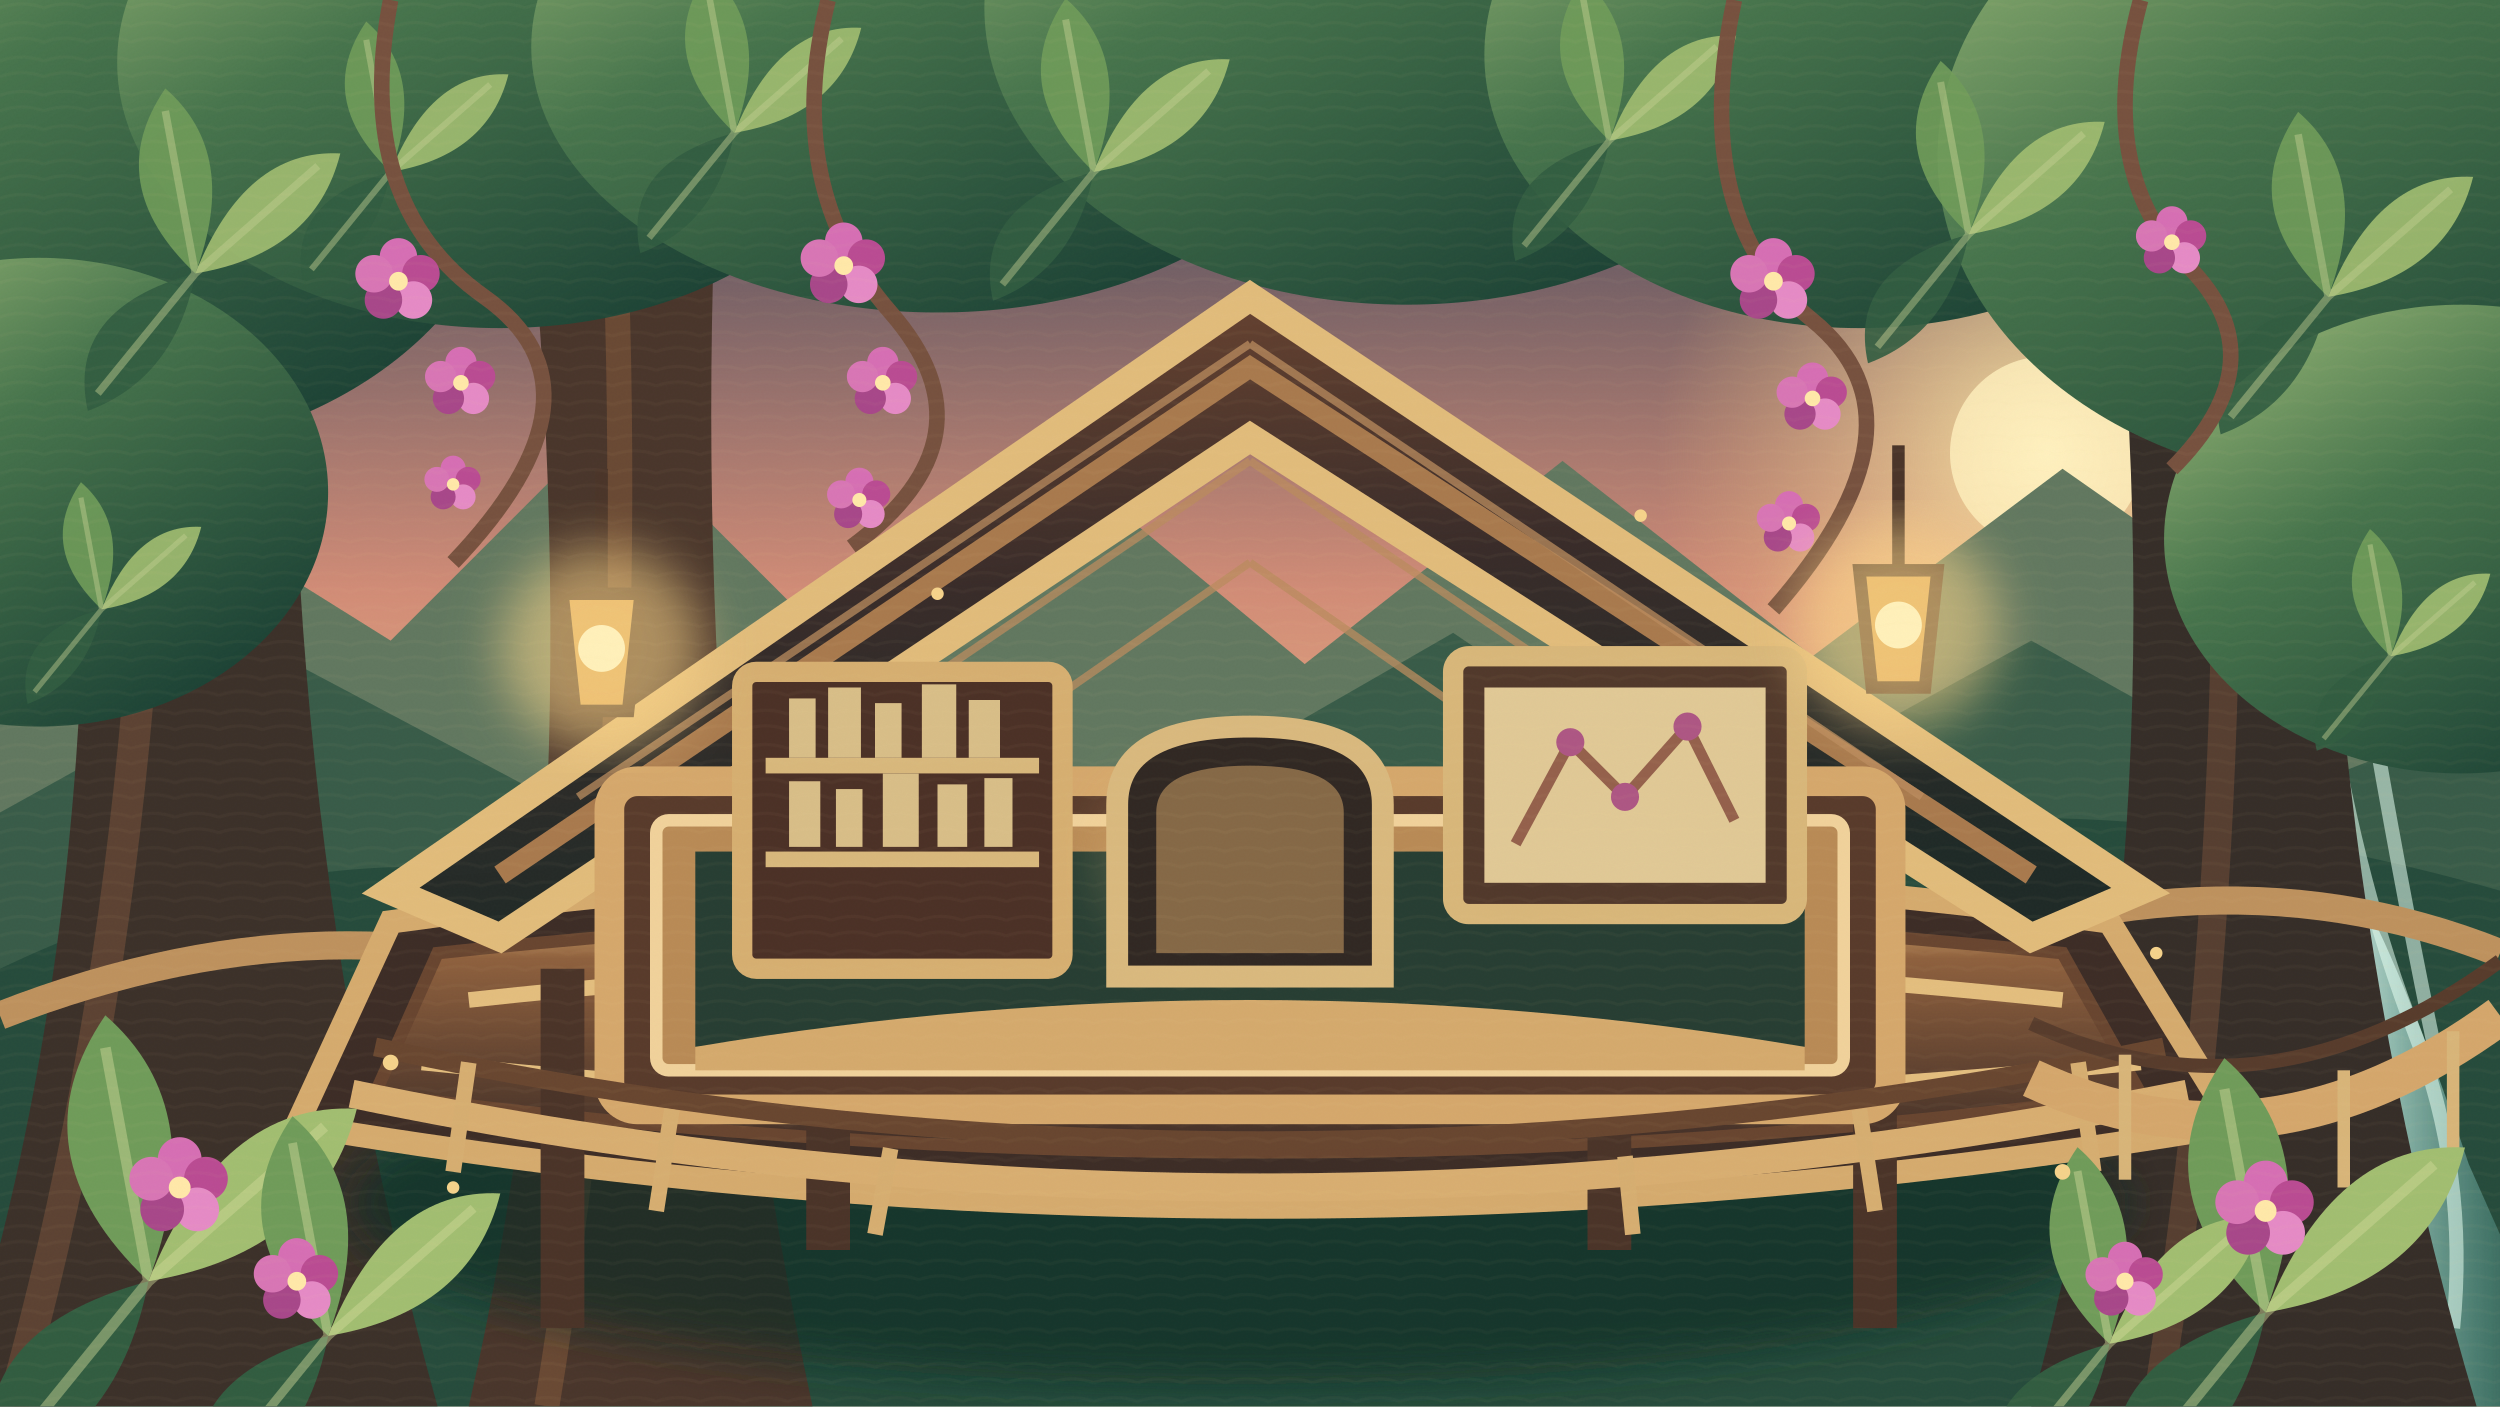
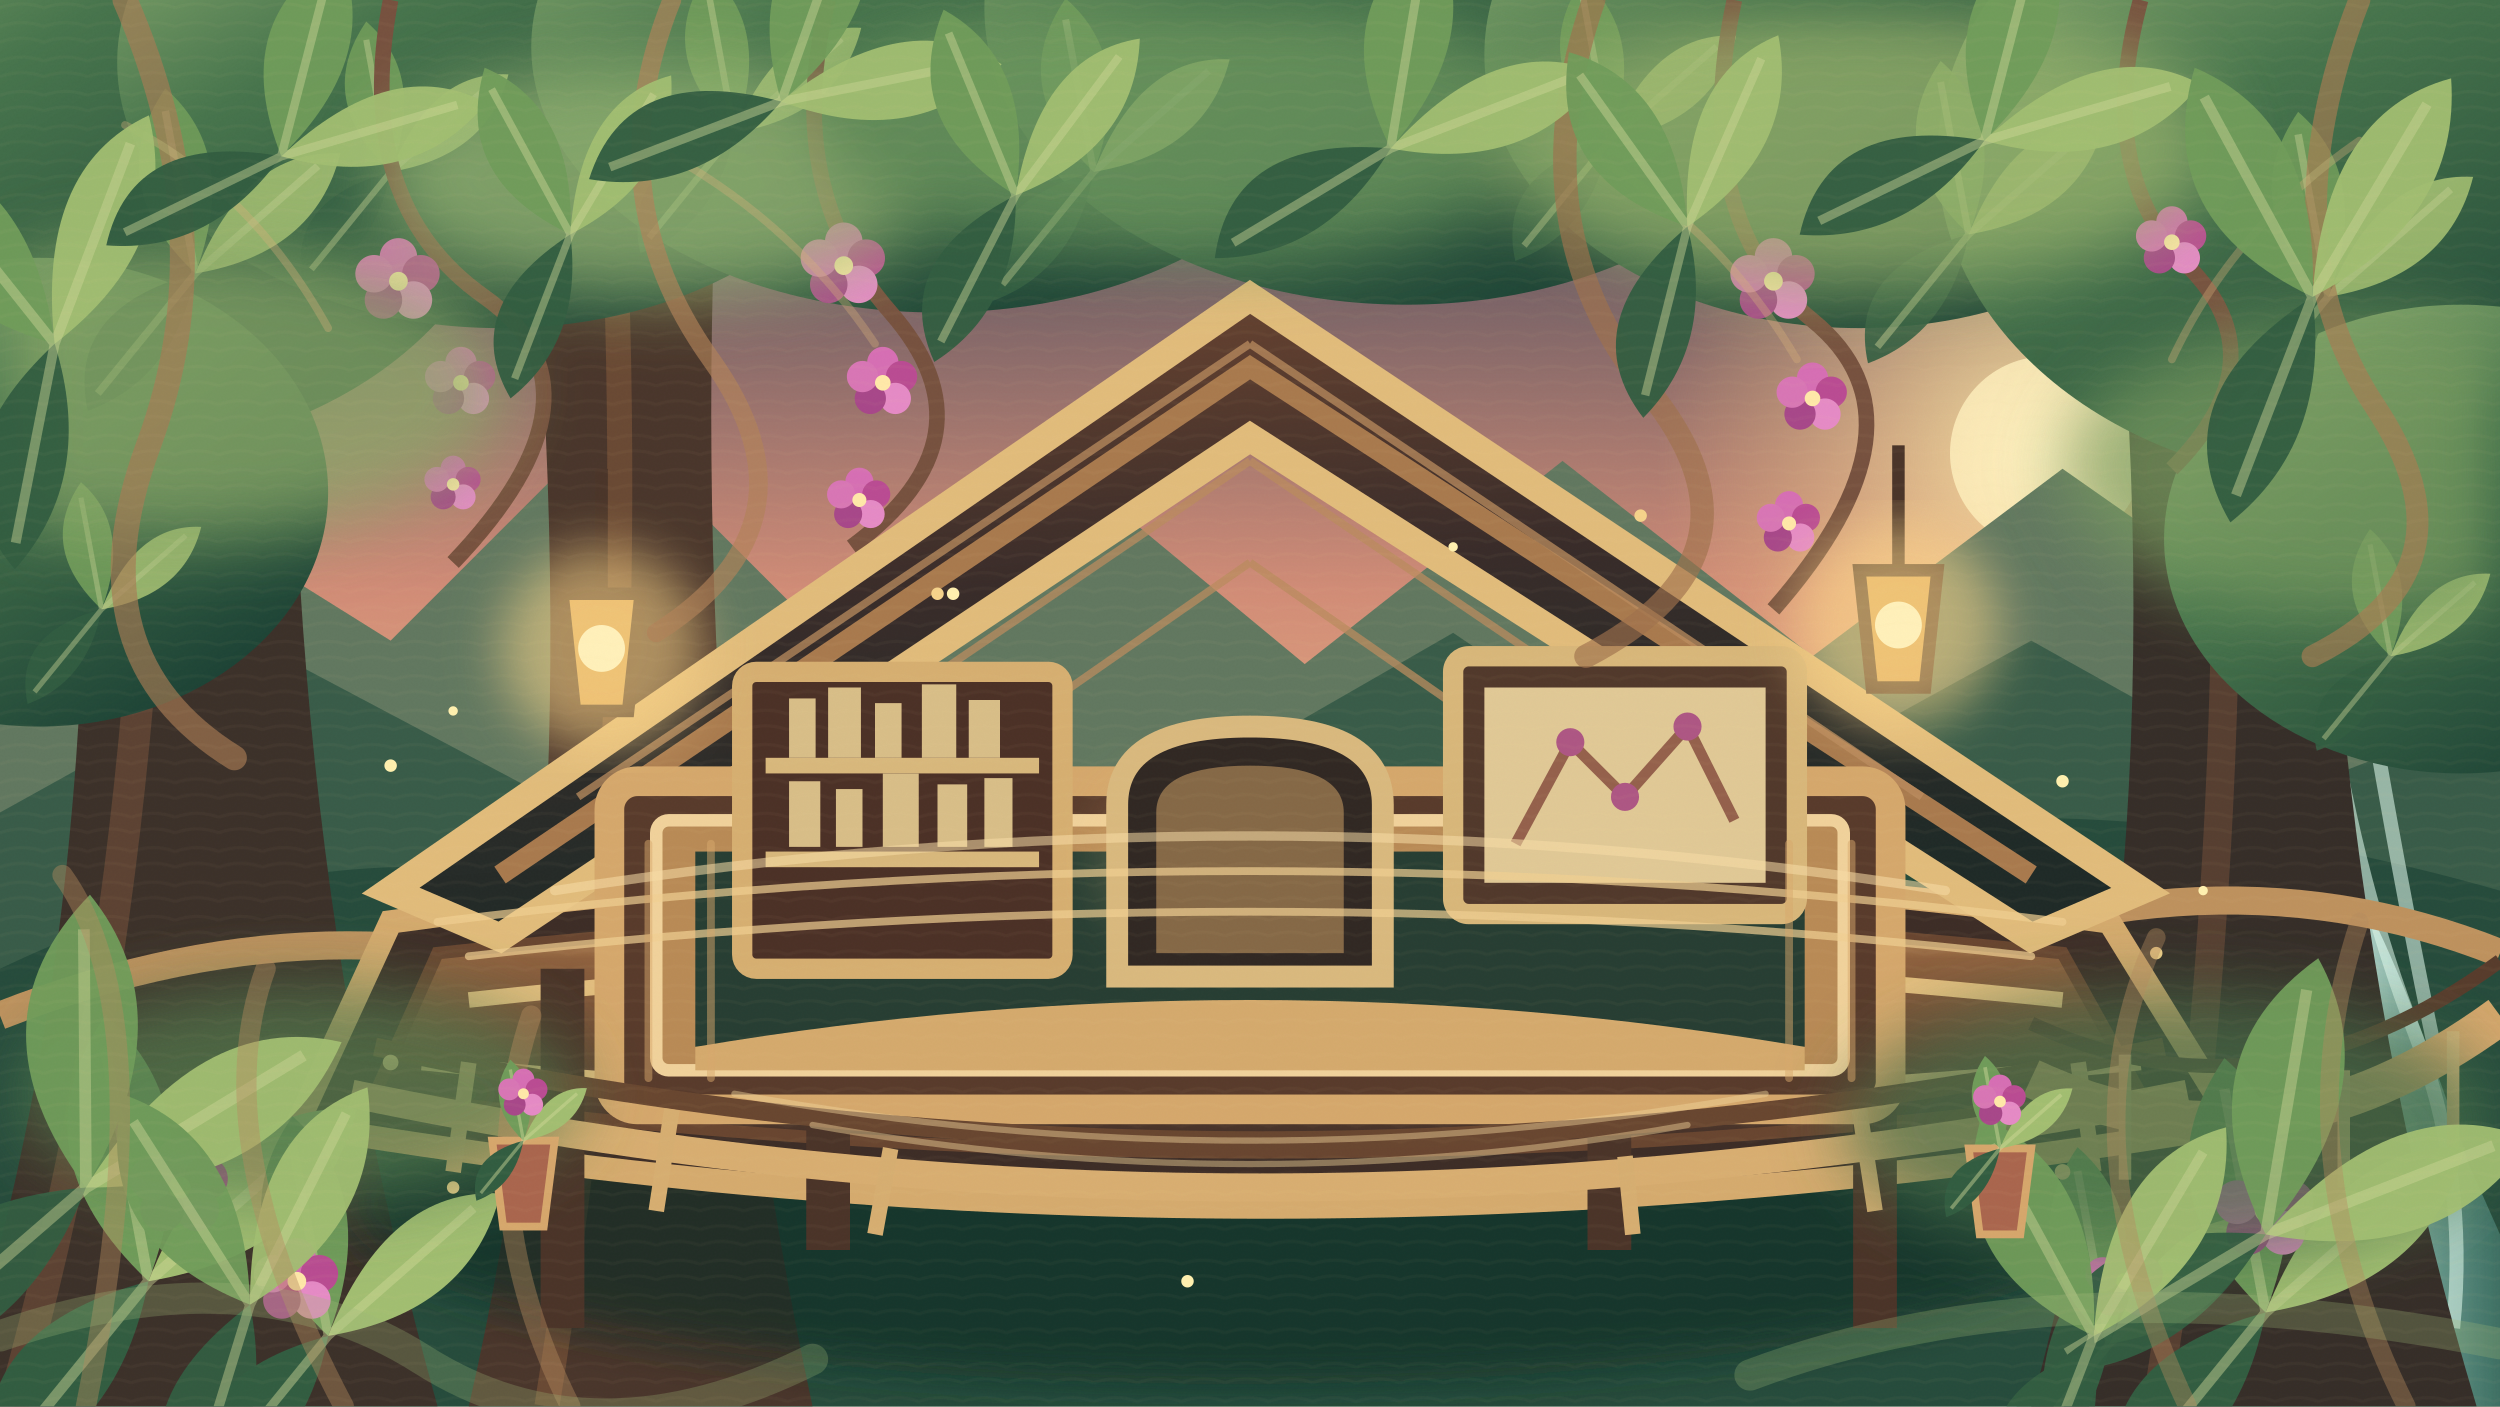
<svg xmlns="http://www.w3.org/2000/svg" viewBox="0 0 1600 900" preserveAspectRatio="xMidYMid slice">
  <defs>
    <linearGradient id="sky" x2="0" y2="1">
      <stop stop-color="#263b57" />
      <stop offset=".42" stop-color="#d18c76" />
      <stop offset=".72" stop-color="#f4c28a" />
      <stop offset="1" stop-color="#718d69" />
    </linearGradient>
    <radialGradient id="sun">
      <stop stop-color="#fff5c5" stop-opacity=".98" />
      <stop offset=".25" stop-color="#ffe5a0" stop-opacity=".65" />
      <stop offset="1" stop-color="#f9c37d" stop-opacity="0" />
    </radialGradient>
    <linearGradient id="leaf" x2=".8" y2="1">
      <stop stop-color="#9ebd79" />
      <stop offset=".42" stop-color="#47744c" />
      <stop offset="1" stop-color="#173d32" />
    </linearGradient>
    <linearGradient id="wood" x2="0" y2="1">
      <stop stop-color="#d6a66b" />
      <stop offset=".28" stop-color="#93613d" />
      <stop offset=".7" stop-color="#583a2b" />
      <stop offset="1" stop-color="#2f2925" />
    </linearGradient>
    <linearGradient id="roof" x2=".2" y2="1">
      <stop stop-color="#704631" />
      <stop offset=".5" stop-color="#382b28" />
      <stop offset="1" stop-color="#1e2926" />
    </linearGradient>
    <linearGradient id="water" x2="1" y2="0">
      <stop stop-color="#b5e8df" stop-opacity=".2" />
      <stop offset=".5" stop-color="#d7f7ed" stop-opacity=".9" />
      <stop offset="1" stop-color="#74bdb6" stop-opacity=".35" />
    </linearGradient>
    <linearGradient id="deck" x2="0" y2="1">
      <stop stop-color="#d5aa70" />
      <stop offset=".2" stop-color="#8e603d" />
      <stop offset="1" stop-color="#3e2c25" />
    </linearGradient>
    <filter id="soft">
      <feGaussianBlur stdDeviation="22" />
    </filter>
    <filter id="shadow">
      <feGaussianBlur stdDeviation="13" />
    </filter>
    <filter id="glow">
      <feGaussianBlur stdDeviation="16" />
    </filter>
    <filter id="grain">
      <feTurbulence type="fractalNoise" baseFrequency=".7" numOctaves="2" seed="8" />
      <feColorMatrix values="1 0 0 0 0 0 1 0 0 0 0 0 1 0 0 0 0 0 .10 0" />
    </filter>
    <pattern id="grainlines" width="28" height="22" patternUnits="userSpaceOnUse">
      <path d="M0 5Q14 0 28 5M0 17Q14 12 28 17" fill="none" stroke="#f5d49b" stroke-opacity=".13" stroke-width="2" />
    </pattern>
    <g id="leaflet">
      <path d="M0 0Q-38 -36 -12 -74Q18 -48 0 0Z" fill="#6f9b59" />
      <path d="M0 0Q20 -50 58 -48Q48 -8 0 0Z" fill="#a1bd70" />
      <path d="M0 0Q-8 42 -43 55Q-52 14 0 0Z" fill="#315c40" />
      <path d="M0 0L-12 -65M0 0L49 -43M0 0L-39 48" stroke="#d2d99a" stroke-opacity=".45" stroke-width="3" />
    </g>
    <g id="flower">
      <circle r="8" fill="#f6c7dc" />
      <circle cx="0" cy="-13" r="10" fill="#d66eb3" />
      <circle cx="12" cy="-4" r="10" fill="#b94b92" />
      <circle cx="8" cy="10" r="10" fill="#e58ac5" />
      <circle cx="-8" cy="10" r="10" fill="#a74789" />
      <circle cx="-13" cy="-4" r="10" fill="#d875b4" />
      <circle r="5" fill="#ffe8a8" />
    </g>
  </defs>
  <rect width="1600" height="900" fill="url(#sky)" />
  <circle cx="1310" cy="290" r="250" fill="url(#sun)" />
  <circle cx="1310" cy="290" r="62" fill="#fff0bd" opacity=".8" />
  <path d="M0 440L130 335 250 410 390 270 535 415 690 305 835 425 1000 295 1160 420 1320 300 1470 405 1600 340V900H0Z" fill="#61775f" />
  <path d="M0 520L180 420 350 510 530 395 730 520 930 405 1100 520 1300 410 1470 505 1600 455V900H0Z" fill="#385b48" />
  <path d="M0 620Q250 500 500 600T1000 585T1600 570V900H0Z" fill="#254b3b" />
  <path d="M1450 415Q1485 520 1515 580T1580 745L1600 790V900H1450Q1490 770 1450 680T1420 510Z" fill="url(#water)" opacity=".9" />
  <path d="M1490 450Q1510 570 1545 660T1570 850M1520 470Q1540 585 1560 680" fill="none" stroke="#e6fff2" stroke-width="9" opacity=".55" />
  <path d="M-30 900Q95 520 35 0L195 0Q160 470 280 900Z" fill="#3b3028" />
  <path d="M8 900Q120 500 95 0" fill="none" stroke="#76513a" stroke-width="20" opacity=".55" />
  <path d="M300 900Q390 510 325 0L465 0Q430 480 520 900Z" fill="#49352a" />
  <path d="M350 900Q420 470 385 0" fill="none" stroke="#91613d" stroke-width="16" opacity=".45" />
  <path d="M1300 900Q1410 500 1335 0L1490 0Q1465 500 1585 900Z" fill="#352d27" />
  <path d="M1380 900Q1450 470 1410 0" fill="none" stroke="#78503a" stroke-width="18" opacity=".5" />
  <g fill="url(#leaf)">
    <ellipse cx="70" cy="85" rx="260" ry="205" />
    <ellipse cx="320" cy="40" rx="245" ry="170" />
    <ellipse cx="600" cy="30" rx="260" ry="170" />
    <ellipse cx="900" cy="5" rx="270" ry="190" />
    <ellipse cx="1190" cy="35" rx="240" ry="175" />
    <ellipse cx="1510" cy="100" rx="270" ry="210" />
    <ellipse cx="25" cy="315" rx="185" ry="150" />
    <ellipse cx="1575" cy="345" rx="190" ry="150" />
  </g>
  <g opacity=".9">
    <use href="#leaflet" transform="translate(125 175) scale(1.6)" />
    <use href="#leaflet" transform="translate(250 110) scale(1.3)" />
    <use href="#leaflet" transform="translate(470 85) scale(1.4)" />
    <use href="#leaflet" transform="translate(700 110) scale(1.5)" />
    <use href="#leaflet" transform="translate(1030 90) scale(1.4)" />
    <use href="#leaflet" transform="translate(1260 150) scale(1.5)" />
    <use href="#leaflet" transform="translate(1490 190) scale(1.6)" />
    <use href="#leaflet" transform="translate(65 390) scale(1.1)" />
    <use href="#leaflet" transform="translate(1530 420) scale(1.1)" />
  </g>
  <g fill="none" stroke="#76513e" stroke-width="10">
    <path d="M250 0Q225 130 310 190T290 360" />
    <path d="M530 0Q500 120 570 200T545 350" />
    <path d="M1110 0Q1080 140 1160 205T1135 390" />
    <path d="M1370 0Q1340 110 1400 170T1390 300" />
  </g>
  <g>
    <use href="#flower" transform="translate(255 180) scale(1.2)" />
    <use href="#flower" transform="translate(295 245)" />
    <use href="#flower" transform="translate(290 310) scale(.8)" />
    <use href="#flower" transform="translate(540 170) scale(1.2)" />
    <use href="#flower" transform="translate(565 245)" />
    <use href="#flower" transform="translate(550 320) scale(.9)" />
    <use href="#flower" transform="translate(1135 180) scale(1.2)" />
    <use href="#flower" transform="translate(1160 255)" />
    <use href="#flower" transform="translate(1145 335) scale(.9)" />
    <use href="#flower" transform="translate(1390 155)" />
  </g>
  <path d="M0 650Q230 560 430 650M1170 640Q1400 530 1600 610" fill="none" stroke="#bd915d" stroke-width="18" />
  <ellipse cx="790" cy="770" rx="570" ry="115" fill="#102b22" opacity=".65" filter="url(#shadow)" />
  <path d="M250 590Q790 515 1350 590L1430 720Q810 825 190 720Z" fill="#3c2c25" stroke="#d5aa6d" stroke-width="15" />
  <path d="M280 610Q790 555 1320 610L1370 700Q810 775 240 700Z" fill="url(#deck)" stroke="#68452f" stroke-width="8" />
  <path d="M300 640Q800 585 1320 640M270 680Q800 735 1370 680" fill="none" stroke="#e3bd7d" stroke-width="10" />
  <g stroke="#4a3327" stroke-width="28">
    <path d="M360 620V850" />
    <path d="M1200 620V850" />
    <path d="M530 610V800" />
    <path d="M1030 610V800" />
  </g>
  <path d="M250 570L800 190 1370 570L1300 600 800 280 320 600Z" fill="url(#roof)" stroke="#e1bb7a" stroke-width="18" />
  <path d="M320 560L800 235 1300 560" fill="none" stroke="#a8794d" stroke-width="13" />
  <g stroke="#b98b5d" stroke-width="5" opacity=".75">
    <path d="M370 510L800 220M440 540L800 295M520 555L800 360M1230 510L800 220M1160 540L800 295M1080 555L800 360" />
  </g>
  <rect x="390" y="500" width="820" height="210" rx="18" fill="#583a2a" stroke="#d5a76b" stroke-width="19" />
  <rect x="420" y="525" width="760" height="160" rx="8" fill="#b88a55" stroke="#f0d19a" stroke-width="8" />
  <rect x="445" y="545" width="710" height="125" fill="#263d32" />
  <path d="M445 670Q800 610 1155 670V685H445Z" fill="#d4a96c" />
  <rect x="475" y="430" width="205" height="190" rx="9" fill="#4b3025" stroke="#d6ae70" stroke-width="13" />
  <path d="M490 490H665M490 550H665" stroke="#d8b77b" stroke-width="10" />
  <g fill="#d8bd87">
    <rect x="505" y="447" width="17" height="38" />
    <rect x="530" y="440" width="21" height="45" />
    <rect x="560" y="450" width="17" height="35" />
    <rect x="590" y="438" width="22" height="47" />
    <rect x="620" y="448" width="20" height="37" />
    <rect x="505" y="500" width="20" height="42" />
    <rect x="535" y="505" width="17" height="37" />
    <rect x="565" y="495" width="23" height="47" />
    <rect x="600" y="502" width="19" height="40" />
    <rect x="630" y="498" width="18" height="44" />
  </g>
  <rect x="930" y="420" width="220" height="165" rx="10" fill="#51382a" stroke="#d8b679" stroke-width="13" />
  <rect x="950" y="440" width="180" height="125" fill="#e0c895" />
  <path d="M970 540L1005 475 1040 510 1080 465 1110 525" fill="none" stroke="#94604b" stroke-width="7" />
  <g fill="#ad5683">
    <circle cx="1005" cy="475" r="9" />
    <circle cx="1040" cy="510" r="9" />
    <circle cx="1080" cy="465" r="9" />
  </g>
  <rect x="700" y="485" width="175" height="130" rx="85" fill="#f6cf83" opacity=".18" filter="url(#glow)" />
  <path d="M715 625V515Q715 465 800 465Q885 465 885 515V625Z" fill="#302722" stroke="#d9b87d" stroke-width="14" />
  <path d="M740 610V520Q740 490 800 490Q860 490 860 520V610Z" fill="#d9a96a" opacity=".5" />
  <path d="M225 700Q800 820 1400 700" fill="none" stroke="#d8ad70" stroke-width="18" />
  <path d="M240 670Q800 790 1385 670" fill="none" stroke="#68462f" stroke-width="12" />
  <g stroke="#d6ad70" stroke-width="10">
    <path d="M300 680L290 750" />
    <path d="M430 710L420 775" />
    <path d="M570 735L560 790" />
    <path d="M1040 740L1045 790" />
    <path d="M1190 710L1200 775" />
    <path d="M1330 680L1340 750" />
  </g>
  <path d="M1300 690Q1450 760 1600 650" fill="none" stroke="#d4a66b" stroke-width="25" />
  <path d="M1300 655Q1450 725 1600 615" fill="none" stroke="#573b2b" stroke-width="9" />
  <g stroke="#d8b478" stroke-width="8">
    <path d="M1360 675V755M1430 695V775M1500 685V760M1570 660V735" />
  </g>
  <g stroke="#4a3428" stroke-width="8" fill="#dca85b">
    <path d="M385 300V380M360 380H410L402 455H368Z" />
    <path d="M1215 285V365M1190 365H1240L1232 440H1198Z" />
  </g>
  <g fill="#ffd98b" opacity=".55" filter="url(#glow)">
    <circle cx="385" cy="415" r="65" />
    <circle cx="1215" cy="400" r="65" />
  </g>
  <g fill="#fff0b9">
    <circle cx="385" cy="415" r="15" />
    <circle cx="1215" cy="400" r="15" />
  </g>
  <g>
    <use href="#leaflet" transform="translate(95 820) scale(2.3)" />
    <use href="#leaflet" transform="translate(210 855) scale(1.9)" />
    <use href="#leaflet" transform="translate(1450 840) scale(2.2)" />
    <use href="#leaflet" transform="translate(1350 860) scale(1.7)" />
  </g>
  <g fill="#df6ba9">
    <use href="#flower" transform="translate(115 760) scale(1.4)" />
    <use href="#flower" transform="translate(190 820) scale(1.2)" />
    <use href="#flower" transform="translate(1450 775) scale(1.4)" />
    <use href="#flower" transform="translate(1360 820) scale(1.1)" />
  </g>
  <g fill="#f5d28a">
    <circle cx="250" cy="680" r="5" />
    <circle cx="290" cy="760" r="4" />
    <circle cx="1320" cy="750" r="5" />
    <circle cx="1380" cy="610" r="4" />
    <circle cx="1050" cy="330" r="4" />
    <circle cx="600" cy="380" r="4" />
  </g>
+   <g opacity=".72" filter="url(#soft)">
+     <ellipse cx="115" cy="250" rx="210" ry="95" fill="#8ba968" />
+     <ellipse cx="420" cy="115" rx="180" ry="75" fill="#9bb875" />
+     <ellipse cx="760" cy="80" rx="240" ry="85" fill="#6f9a5e" />
+     <ellipse cx="1190" cy="95" rx="230" ry="90" fill="#9ab46d" />
+     <ellipse cx="1510" cy="300" rx="190" ry="95" fill="#789b5e" />
+     <ellipse cx="190" cy="700" rx="180" ry="70" fill="#527a4e" />
+     <ellipse cx="1390" cy="720" rx="210" ry="85" fill="#456d47" />
+   </g>
+   <g fill="none" stroke-linecap="round" opacity=".65">
+     <path d="M80 0Q145 150 95 285T150 485" stroke="#a77a53" stroke-width="16" />
+     <path d="M430 0Q380 125 455 230T420 405" stroke="#b18158" stroke-width="12" />
+     <path d="M1020 0Q970 145 1055 250T1015 420" stroke="#9e704b" stroke-width="15" />
+     <path d="M1510 0Q1450 155 1520 260T1480 420" stroke="#a77b51" stroke-width="14" />
+     <path d="M80 80Q160 120 210 210M430 100Q510 145 560 220M1020 100Q1100 145 1150 230M1510 90Q1430 145 1390 230" stroke="#d5ae79" stroke-width="5" opacity=".55" />
+   </g>
+   <g opacity=".95">
+     <use href="#leaflet" transform="translate(35 220) rotate(-28) scale(2.1)" />
+     <use href="#leaflet" transform="translate(180 100) rotate(25) scale(1.8)" />
+     <use href="#leaflet" transform="translate(365 150) rotate(-18) scale(1.6)" />
+     <use href="#leaflet" transform="translate(500 65) rotate(30) scale(1.9)" />
+     <use href="#leaflet" transform="translate(650 125) rotate(-12) scale(1.7)" />
+     <use href="#leaflet" transform="translate(890 95) rotate(20) scale(1.9)" />
+     <use href="#leaflet" transform="translate(1080 145) rotate(-25) scale(1.8)" />
+     <use href="#leaflet" transform="translate(1270 90) rotate(25) scale(1.9)" />
+     <use href="#leaflet" transform="translate(1480 190) rotate(-18) scale(2.2)" />
+     <use href="#leaflet" transform="translate(55 760) rotate(10) scale(2.5)" />
+     <use href="#leaflet" transform="translate(160 835) rotate(-22) scale(2.1)" />
+     <use href="#leaflet" transform="translate(1450 790) rotate(20) scale(2.4)" />
+     <use href="#leaflet" transform="translate(1340 855) rotate(-18) scale(2.1)" />
+   </g>
+   <g fill="none" stroke-linecap="round">
+     <path d="M40 560Q105 650 55 900M170 620Q130 730 220 900M340 650Q300 770 365 900" stroke="#b48a5d" stroke-width="13" opacity=".42" />
+     <path d="M1380 600Q1320 730 1400 900M1510 590Q1460 740 1540 900" stroke="#b48a5d" stroke-width="12" opacity=".4" />
+     <path d="M0 855Q160 800 270 870T520 870M1120 880Q1320 805 1600 860" stroke="#9eb878" stroke-width="20" opacity=".28" />
+   </g>
+   <g fill="none" stroke-linecap="round">
+     <path d="M280 590Q800 525 1320 590M300 612Q800 555 1300 612" stroke="#f0cf91" stroke-width="5" opacity=".7" />
+     <path d="M415 540L415 690M1185 540L1185 690M455 540L455 690M1145 540L1145 690" stroke="#d7a86b" stroke-width="5" opacity=".5" />
+     <path d="M470 700Q800 760 1130 700M520 720Q800 770 1080 720" stroke="#f0d29a" stroke-width="4" opacity=".45" />
+     <path d="M355 570Q800 500 1245 570" stroke="#f7dca5" stroke-width="6" opacity=".55" />
+   </g>
+   <g>
+     <path d="M315 730L355 730L348 785L322 785Z" fill="#a9654d" stroke="#d6a66b" stroke-width="5" />
+     <use href="#leaflet" transform="translate(335 730) scale(.7)" />
+     <use href="#flower" transform="translate(335 700) scale(.7)" />
+     <path d="M1260 735L1300 735L1293 790L1267 790Z" fill="#a9654d" stroke="#d6a66b" stroke-width="5" />
+     <use href="#leaflet" transform="translate(1280 735) scale(.8)" />
+     <use href="#flower" transform="translate(1280 705) scale(.75)" />
+     <g fill="#fff0ae">
+       <circle cx="250" cy="490" r="4" />
+       <circle cx="290" cy="455" r="3" />
+       <circle cx="610" cy="380" r="4" />
+       <circle cx="930" cy="350" r="3" />
+       <circle cx="1320" cy="500" r="4" />
+       <circle cx="1410" cy="570" r="3" />
+       <circle cx="760" cy="820" r="4" />
+     </g>
+   </g>
  <rect width="1600" height="900" filter="url(#grain)" opacity=".18" />
  <rect width="1600" height="900" fill="url(#grainlines)" opacity=".25" />
</svg>
